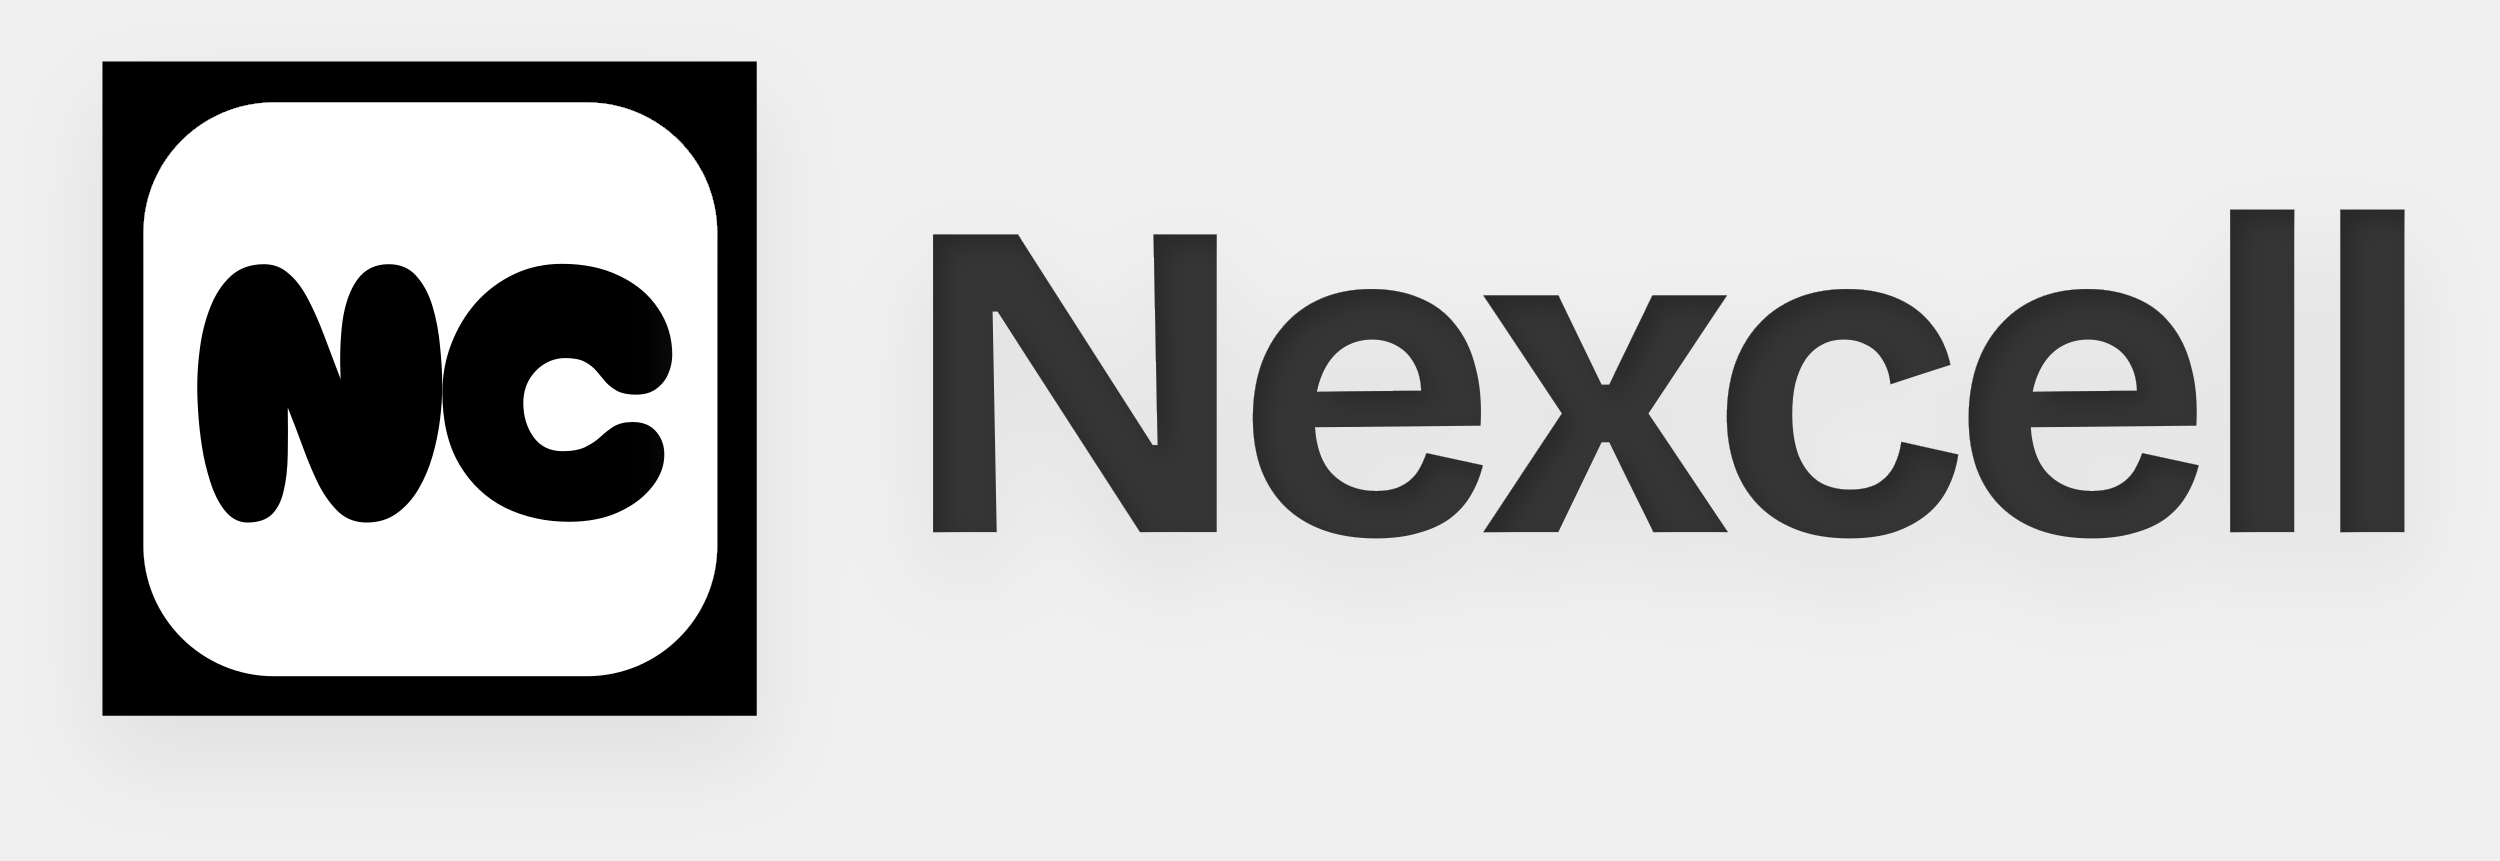
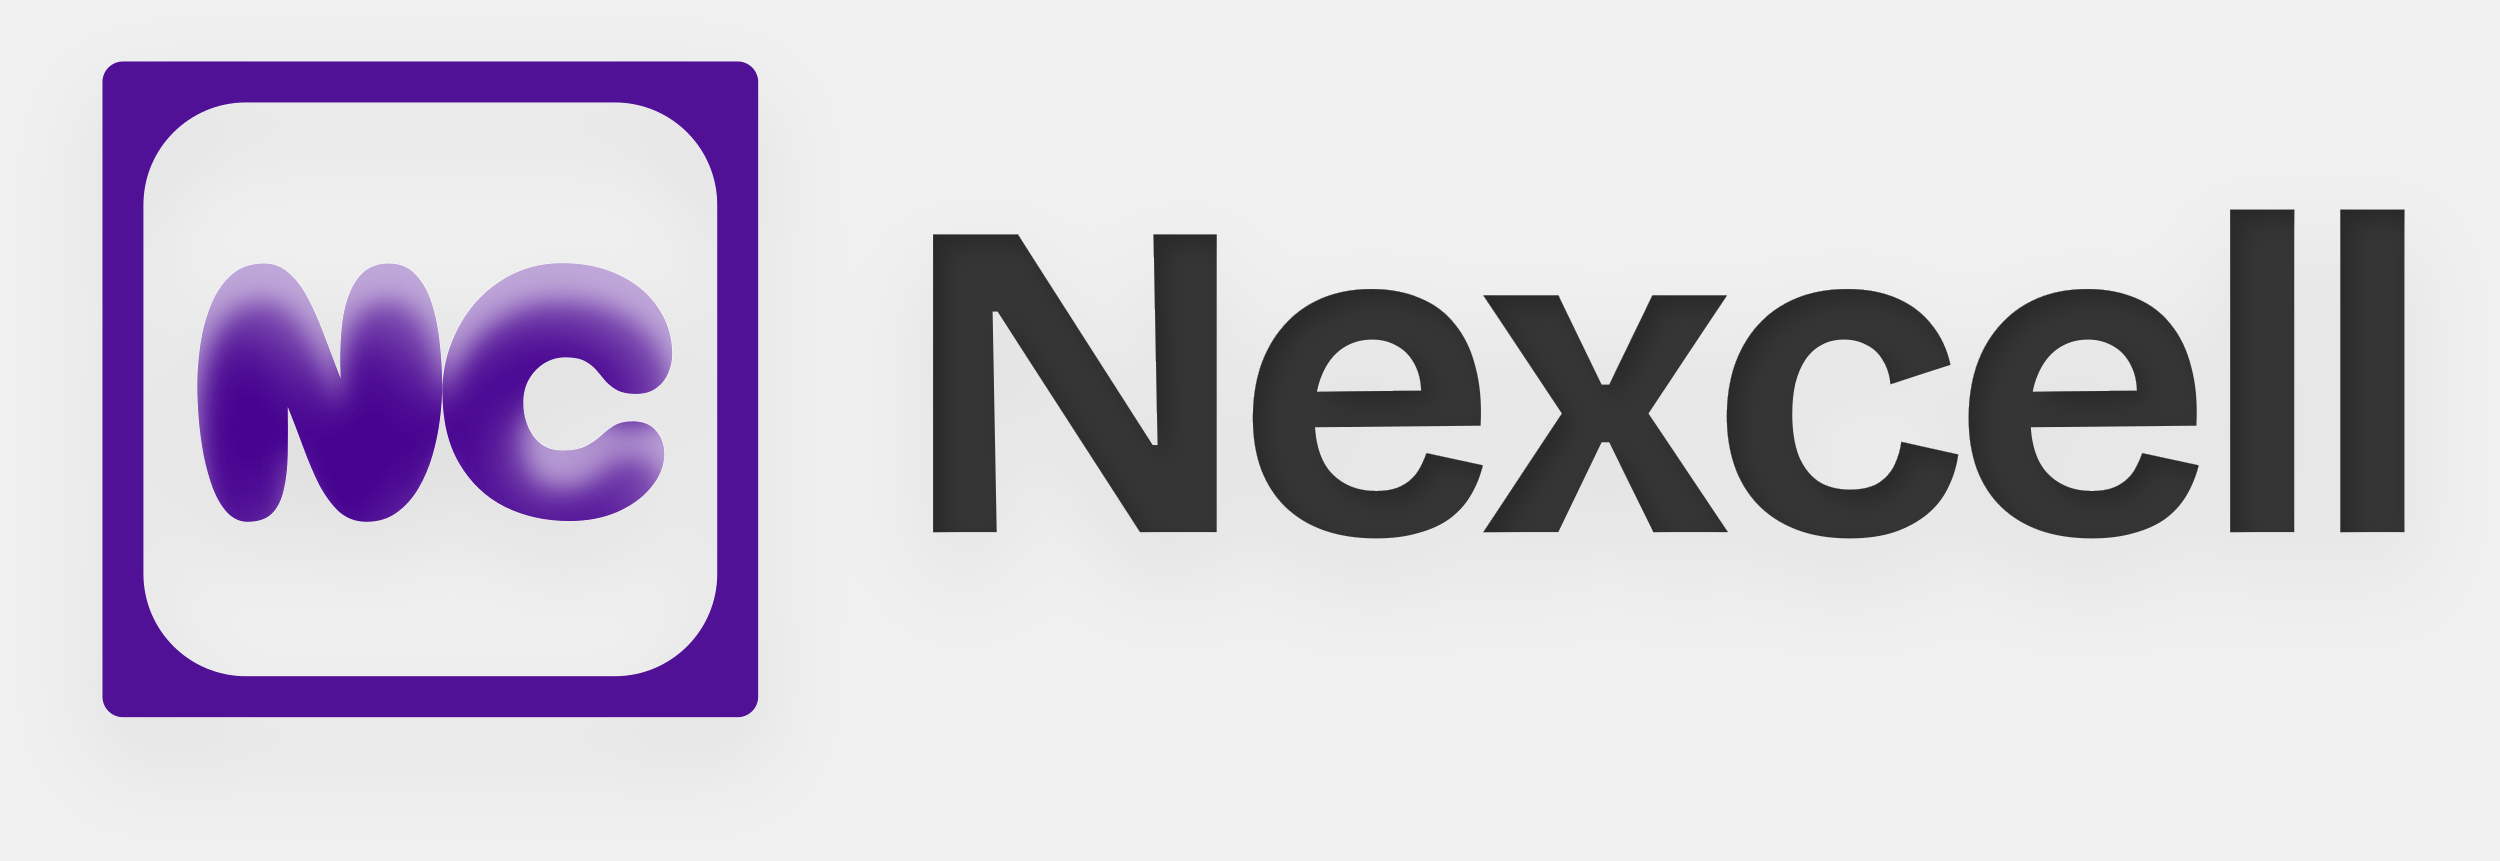
<svg xmlns="http://www.w3.org/2000/svg" width="122" height="42" viewBox="0 0 122 42" fill="none">
  <g filter="url(#filter0_d_3451_87)">
-     <rect width="31.929" height="31.929" transform="translate(5 3)" fill="black" />
    <g filter="url(#filter1_ii_3451_87)">
-       <rect x="7" y="5" width="28" height="28" rx="6.369" fill="white" />
-       <path d="M12.078 25.499C11.705 25.499 11.374 25.349 11.086 25.048C10.809 24.748 10.575 24.351 10.382 23.858C10.202 23.365 10.052 22.824 9.932 22.235C9.823 21.646 9.745 21.057 9.697 20.468C9.649 19.866 9.625 19.325 9.625 18.844C9.625 18.231 9.673 17.582 9.769 16.897C9.865 16.211 10.034 15.568 10.274 14.967C10.515 14.354 10.845 13.855 11.266 13.47C11.687 13.085 12.228 12.893 12.889 12.893C13.346 12.893 13.743 13.043 14.079 13.344C14.428 13.632 14.741 14.041 15.017 14.57C15.294 15.087 15.558 15.682 15.811 16.356C16.063 17.029 16.334 17.744 16.622 18.502C16.574 17.468 16.604 16.53 16.712 15.688C16.833 14.835 17.073 14.155 17.434 13.65C17.795 13.146 18.306 12.893 18.967 12.893C19.532 12.893 19.983 13.085 20.319 13.47C20.668 13.855 20.933 14.354 21.113 14.967C21.293 15.568 21.413 16.211 21.474 16.897C21.546 17.582 21.582 18.231 21.582 18.844C21.582 19.337 21.546 19.878 21.474 20.468C21.401 21.057 21.281 21.646 21.113 22.235C20.945 22.824 20.716 23.365 20.428 23.858C20.139 24.351 19.784 24.748 19.364 25.048C18.955 25.349 18.462 25.499 17.885 25.499C17.368 25.499 16.923 25.337 16.55 25.012C16.189 24.675 15.865 24.237 15.576 23.696C15.3 23.143 15.041 22.535 14.801 21.874C14.56 21.213 14.308 20.552 14.043 19.89C14.055 20.72 14.055 21.483 14.043 22.181C14.031 22.866 13.965 23.455 13.845 23.948C13.737 24.441 13.544 24.826 13.268 25.102C12.991 25.367 12.595 25.499 12.078 25.499Z" fill="black" />
-       <path d="M27.774 25.463C26.632 25.463 25.592 25.235 24.654 24.778C23.716 24.309 22.971 23.605 22.418 22.668C21.865 21.73 21.588 20.558 21.588 19.151C21.588 18.321 21.733 17.534 22.021 16.788C22.31 16.031 22.712 15.358 23.229 14.769C23.758 14.18 24.378 13.717 25.087 13.38C25.796 13.043 26.578 12.875 27.431 12.875C28.502 12.875 29.439 13.073 30.245 13.47C31.05 13.855 31.675 14.384 32.12 15.057C32.577 15.73 32.806 16.482 32.806 17.311C32.806 17.636 32.739 17.949 32.607 18.249C32.487 18.538 32.295 18.778 32.03 18.971C31.778 19.163 31.447 19.259 31.038 19.259C30.654 19.259 30.347 19.199 30.119 19.079C29.902 18.959 29.716 18.814 29.559 18.646C29.415 18.466 29.265 18.285 29.109 18.105C28.952 17.925 28.76 17.774 28.532 17.654C28.303 17.534 27.991 17.474 27.594 17.474C27.221 17.474 26.878 17.57 26.566 17.762C26.253 17.955 26.001 18.219 25.808 18.556C25.628 18.881 25.538 19.253 25.538 19.674C25.538 20.299 25.7 20.846 26.025 21.315C26.361 21.784 26.836 22.018 27.45 22.018C27.93 22.018 28.309 21.946 28.586 21.802C28.874 21.658 29.115 21.495 29.307 21.315C29.511 21.123 29.728 20.954 29.956 20.81C30.197 20.666 30.503 20.594 30.876 20.594C31.405 20.594 31.802 20.768 32.066 21.117C32.343 21.465 32.457 21.892 32.409 22.397C32.361 22.914 32.132 23.407 31.724 23.876C31.327 24.345 30.786 24.73 30.101 25.03C29.427 25.319 28.652 25.463 27.774 25.463Z" fill="black" />
+       <g clip-path="url(#clip0_3451_87)">
+         <g filter="url(#filter2_ii_3451_87)">
+           <path d="M18.967 12.857C19.532 12.857 19.983 13.05 20.319 13.435C20.668 13.819 20.933 14.319 21.113 14.932C21.294 15.533 21.413 16.176 21.474 16.861C21.546 17.547 21.582 18.196 21.582 18.81C21.582 19.302 21.546 19.844 21.474 20.433C21.401 21.021 21.282 21.61 21.113 22.199C20.945 22.788 20.716 23.33 20.428 23.823C20.139 24.316 19.784 24.712 19.363 25.013C18.954 25.313 18.462 25.464 17.885 25.464C17.368 25.464 16.922 25.301 16.55 24.977C16.189 24.64 15.865 24.201 15.576 23.66C15.3 23.107 15.041 22.5 14.801 21.839C14.56 21.178 14.307 20.517 14.043 19.855C14.055 20.685 14.055 21.448 14.043 22.145C14.031 22.831 13.965 23.42 13.845 23.913C13.736 24.406 13.544 24.791 13.268 25.067C12.991 25.332 12.595 25.464 12.078 25.464C11.705 25.464 11.374 25.313 11.086 25.013C10.81 24.712 10.575 24.316 10.383 23.823C10.203 23.33 10.052 22.788 9.932 22.199C9.823 21.61 9.745 21.021 9.697 20.433C9.649 19.832 9.625 19.29 9.625 18.81C9.625 18.196 9.673 17.547 9.77 16.861C9.866 16.176 10.034 15.533 10.274 14.932C10.515 14.319 10.846 13.819 11.267 13.435C11.687 13.05 12.229 12.857 12.89 12.857C13.346 12.857 13.743 13.008 14.079 13.309C14.428 13.597 14.741 14.006 15.018 14.535C15.294 15.052 15.558 15.647 15.81 16.32C16.063 16.994 16.334 17.709 16.622 18.467C16.574 17.433 16.605 16.495 16.713 15.653C16.833 14.8 17.073 14.12 17.434 13.615C17.794 13.11 18.305 12.857 18.967 12.857ZM27.432 12.84C28.502 12.84 29.44 13.038 30.245 13.435C31.051 13.819 31.675 14.349 32.12 15.023C32.577 15.696 32.806 16.447 32.806 17.276C32.806 17.601 32.74 17.913 32.607 18.214C32.487 18.502 32.295 18.743 32.03 18.936C31.778 19.128 31.447 19.224 31.038 19.224C30.654 19.224 30.347 19.164 30.118 19.044C29.902 18.924 29.716 18.779 29.56 18.611C29.415 18.431 29.265 18.25 29.108 18.069C28.952 17.889 28.759 17.739 28.531 17.619C28.303 17.499 27.99 17.439 27.594 17.439C27.221 17.439 26.878 17.535 26.565 17.727C26.253 17.92 26.001 18.184 25.809 18.52C25.628 18.845 25.538 19.218 25.538 19.639C25.538 20.264 25.7 20.811 26.024 21.28C26.361 21.749 26.836 21.983 27.449 21.983C27.93 21.983 28.309 21.911 28.586 21.767C28.874 21.622 29.114 21.46 29.307 21.28C29.511 21.088 29.728 20.92 29.956 20.775C30.197 20.631 30.503 20.559 30.876 20.559C31.405 20.559 31.802 20.733 32.066 21.082C32.343 21.431 32.457 21.858 32.409 22.362C32.361 22.879 32.132 23.372 31.724 23.841C31.327 24.31 30.786 24.695 30.101 24.995C29.427 25.284 28.652 25.428 27.774 25.428C26.632 25.428 25.592 25.199 24.654 24.742C23.717 24.273 22.971 23.57 22.418 22.633C21.865 21.695 21.588 20.523 21.588 19.116C21.588 18.287 21.733 17.498 22.021 16.753C22.31 15.996 22.713 15.322 23.23 14.733C23.759 14.144 24.378 13.681 25.087 13.345C25.796 13.008 26.578 12.84 27.432 12.84Z" fill="#45008F" />
+         </g>
+       </g>
    </g>
-     <g filter="url(#filter2_i_3451_87)">
+     <path d="M36 3C36.552 3 37 3.448 37 4V34C37 34.552 36.552 35 36 35H6C5.448 35 5 34.552 5 34V4C5 3.448 5.448 3 6 3H36ZM12 5C9.239 5 7 7.239 7 10V28C7 30.761 9.239 33 12 33H30C32.761 33 35 30.761 35 28V10C35 7.239 32.761 5 30 5H12Z" fill="#511196" />
+     <g filter="url(#filter3_i_3451_87)">
      <path d="M45.536 25.965V11.445H49.672L56.25 21.719H56.492L56.294 11.445H59.374V25.965H55.634L48.682 15.207H48.44L48.638 25.965H45.536ZM67.148 26.273C66.195 26.273 65.344 26.141 64.596 25.877C63.863 25.613 63.24 25.232 62.726 24.733C62.213 24.234 61.817 23.618 61.538 22.885C61.274 22.151 61.142 21.323 61.142 20.399C61.142 19.489 61.267 18.654 61.516 17.891C61.78 17.113 62.162 16.446 62.66 15.889C63.159 15.317 63.768 14.877 64.486 14.569C65.205 14.261 66.019 14.107 66.928 14.107C67.808 14.107 68.593 14.254 69.282 14.547C69.972 14.825 70.544 15.251 70.998 15.823C71.468 16.395 71.805 17.099 72.01 17.935C72.23 18.756 72.311 19.702 72.252 20.773L63.188 20.861V19.123L70.426 19.057L69.304 19.937C69.407 19.16 69.356 18.521 69.15 18.023C68.945 17.524 68.644 17.157 68.248 16.923C67.867 16.688 67.442 16.571 66.972 16.571C66.415 16.571 65.924 16.718 65.498 17.011C65.073 17.304 64.743 17.737 64.508 18.309C64.274 18.866 64.156 19.541 64.156 20.333C64.156 21.579 64.428 22.496 64.97 23.083C65.528 23.669 66.254 23.963 67.148 23.963C67.559 23.963 67.904 23.912 68.182 23.809C68.476 23.692 68.71 23.545 68.886 23.369C69.077 23.193 69.224 22.995 69.326 22.775C69.444 22.555 69.539 22.335 69.612 22.115L72.362 22.709C72.23 23.252 72.032 23.743 71.768 24.183C71.519 24.608 71.182 24.982 70.756 25.305C70.331 25.613 69.818 25.848 69.216 26.009C68.63 26.185 67.94 26.273 67.148 26.273ZM72.394 25.965L76.222 20.179L72.394 14.415H76.046L78.158 18.771H78.532L80.644 14.415H84.274L80.446 20.179L84.318 25.965H80.688L78.532 21.587H78.158L76.046 25.965H72.394ZM90.255 26.273C89.258 26.273 88.385 26.126 87.638 25.833C86.889 25.54 86.266 25.129 85.767 24.601C85.269 24.073 84.895 23.45 84.645 22.731C84.396 21.997 84.272 21.198 84.272 20.333C84.272 19.424 84.396 18.595 84.645 17.847C84.909 17.084 85.291 16.424 85.79 15.867C86.288 15.309 86.904 14.877 87.638 14.569C88.371 14.261 89.207 14.107 90.145 14.107C91.084 14.107 91.898 14.261 92.588 14.569C93.291 14.877 93.856 15.309 94.281 15.867C94.722 16.41 95.022 17.055 95.183 17.803L92.257 18.749C92.213 18.294 92.089 17.905 91.883 17.583C91.693 17.245 91.429 16.996 91.091 16.835C90.769 16.659 90.402 16.571 89.992 16.571C89.566 16.571 89.2 16.659 88.891 16.835C88.584 16.996 88.32 17.238 88.1 17.561C87.894 17.869 87.733 18.25 87.615 18.705C87.513 19.145 87.462 19.643 87.462 20.201C87.462 20.993 87.564 21.668 87.769 22.225C87.99 22.767 88.305 23.186 88.716 23.479C89.141 23.758 89.662 23.897 90.278 23.897C90.864 23.897 91.334 23.787 91.686 23.567C92.037 23.332 92.294 23.039 92.456 22.687C92.632 22.32 92.742 21.946 92.785 21.565L95.558 22.181C95.484 22.753 95.323 23.288 95.073 23.787C94.839 24.285 94.501 24.718 94.061 25.085C93.621 25.451 93.086 25.745 92.456 25.965C91.84 26.17 91.106 26.273 90.255 26.273ZM102.078 26.273C101.125 26.273 100.274 26.141 99.526 25.877C98.793 25.613 98.17 25.232 97.656 24.733C97.143 24.234 96.747 23.618 96.468 22.885C96.204 22.151 96.072 21.323 96.072 20.399C96.072 19.489 96.197 18.654 96.446 17.891C96.71 17.113 97.092 16.446 97.59 15.889C98.089 15.317 98.698 14.877 99.416 14.569C100.135 14.261 100.949 14.107 101.858 14.107C102.738 14.107 103.523 14.254 104.212 14.547C104.902 14.825 105.474 15.251 105.928 15.823C106.398 16.395 106.735 17.099 106.94 17.935C107.16 18.756 107.241 19.702 107.182 20.773L98.118 20.861V19.123L105.356 19.057L104.234 19.937C104.337 19.16 104.286 18.521 104.08 18.023C103.875 17.524 103.574 17.157 103.178 16.923C102.797 16.688 102.372 16.571 101.902 16.571C101.345 16.571 100.854 16.718 100.428 17.011C100.003 17.304 99.673 17.737 99.438 18.309C99.204 18.866 99.086 19.541 99.086 20.333C99.086 21.579 99.358 22.496 99.9 23.083C100.458 23.669 101.184 23.963 102.078 23.963C102.489 23.963 102.834 23.912 103.112 23.809C103.406 23.692 103.64 23.545 103.816 23.369C104.007 23.193 104.154 22.995 104.256 22.775C104.374 22.555 104.469 22.335 104.542 22.115L107.292 22.709C107.16 23.252 106.962 23.743 106.698 24.183C106.449 24.608 106.112 24.982 105.686 25.305C105.261 25.613 104.748 25.848 104.146 26.009C103.56 26.185 102.87 26.273 102.078 26.273ZM108.834 25.965V10.235H111.958V25.965H108.834ZM114.211 25.965V10.235H117.335V25.965H114.211Z" fill="#353535" />
    </g>
  </g>
  <defs>
-     <filter id="filter0_d_3451_87" x="0.5" y="0.5" width="122.93" height="40.93" filterUnits="userSpaceOnUse" color-interpolation-filters="sRGB">
+     <filter id="filter0_d_3451_87" x="0.5" y="0.5" width="122.93" height="41" filterUnits="userSpaceOnUse" color-interpolation-filters="sRGB">
      <feFlood flood-opacity="0" result="BackgroundImageFix" />
      <feColorMatrix in="SourceAlpha" type="matrix" values="0 0 0 0 0 0 0 0 0 0 0 0 0 0 0 0 0 0 127 0" result="hardAlpha" />
      <feOffset dy="2" />
      <feGaussianBlur stdDeviation="2.25" />
      <feComposite in2="hardAlpha" operator="out" />
      <feColorMatrix type="matrix" values="0 0 0 0 0 0 0 0 0 0 0 0 0 0 0 0 0 0 0.07 0" />
      <feBlend mode="normal" in2="BackgroundImageFix" result="effect1_dropShadow_3451_87" />
      <feBlend mode="normal" in="SourceGraphic" in2="effect1_dropShadow_3451_87" result="shape" />
    </filter>
    <filter id="filter1_ii_3451_87" x="6.125" y="5" width="28.875" height="30.625" filterUnits="userSpaceOnUse" color-interpolation-filters="sRGB">
      <feFlood flood-opacity="0" result="BackgroundImageFix" />
      <feBlend mode="normal" in="SourceGraphic" in2="BackgroundImageFix" result="shape" />
      <feColorMatrix in="SourceAlpha" type="matrix" values="0 0 0 0 0 0 0 0 0 0 0 0 0 0 0 0 0 0 127 0" result="hardAlpha" />
      <feOffset dy="1.75" />
      <feGaussianBlur stdDeviation="0.569" />
      <feComposite in2="hardAlpha" operator="arithmetic" k2="-1" k3="1" />
      <feColorMatrix type="matrix" values="0 0 0 0 1 0 0 0 0 1 0 0 0 0 1 0 0 0 0.25 0" />
      <feBlend mode="normal" in2="shape" result="effect1_innerShadow_3451_87" />
      <feColorMatrix in="SourceAlpha" type="matrix" values="0 0 0 0 0 0 0 0 0 0 0 0 0 0 0 0 0 0 127 0" result="hardAlpha" />
      <feOffset dx="-0.875" dy="2.625" />
      <feGaussianBlur stdDeviation="1.531" />
      <feComposite in2="hardAlpha" operator="arithmetic" k2="-1" k3="1" />
      <feColorMatrix type="matrix" values="0 0 0 0 1 0 0 0 0 1 0 0 0 0 1 0 0 0 0.22 0" />
      <feBlend mode="normal" in2="effect1_innerShadow_3451_87" result="effect2_innerShadow_3451_87" />
    </filter>
-     <filter id="filter2_i_3451_87" x="45.535" y="10.234" width="72.301" height="16.539" filterUnits="userSpaceOnUse" color-interpolation-filters="sRGB">
+     <filter id="filter2_ii_3451_87" x="6.125" y="4.965" width="28.875" height="30.625" filterUnits="userSpaceOnUse" color-interpolation-filters="sRGB">
+       <feFlood flood-opacity="0" result="BackgroundImageFix" />
+       <feBlend mode="normal" in="SourceGraphic" in2="BackgroundImageFix" result="shape" />
+       <feColorMatrix in="SourceAlpha" type="matrix" values="0 0 0 0 0 0 0 0 0 0 0 0 0 0 0 0 0 0 127 0" result="hardAlpha" />
+       <feOffset dy="1.75" />
+       <feGaussianBlur stdDeviation="0.569" />
+       <feComposite in2="hardAlpha" operator="arithmetic" k2="-1" k3="1" />
+       <feColorMatrix type="matrix" values="0 0 0 0 1 0 0 0 0 1 0 0 0 0 1 0 0 0 0.25 0" />
+       <feBlend mode="normal" in2="shape" result="effect1_innerShadow_3451_87" />
+       <feColorMatrix in="SourceAlpha" type="matrix" values="0 0 0 0 0 0 0 0 0 0 0 0 0 0 0 0 0 0 127 0" result="hardAlpha" />
+       <feOffset dx="-0.875" dy="2.625" />
+       <feGaussianBlur stdDeviation="1.531" />
+       <feComposite in2="hardAlpha" operator="arithmetic" k2="-1" k3="1" />
+       <feColorMatrix type="matrix" values="0 0 0 0 1 0 0 0 0 1 0 0 0 0 1 0 0 0 0.22 0" />
+       <feBlend mode="normal" in2="effect1_innerShadow_3451_87" result="effect2_innerShadow_3451_87" />
+     </filter>
+     <filter id="filter3_i_3451_87" x="45.535" y="10.234" width="72.301" height="16.539" filterUnits="userSpaceOnUse" color-interpolation-filters="sRGB">
      <feFlood flood-opacity="0" result="BackgroundImageFix" />
      <feBlend mode="normal" in="SourceGraphic" in2="BackgroundImageFix" result="shape" />
      <feColorMatrix in="SourceAlpha" type="matrix" values="0 0 0 0 0 0 0 0 0 0 0 0 0 0 0 0 0 0 127 0" result="hardAlpha" />
      <feOffset dx="0.5" dy="0.5" />
      <feGaussianBlur stdDeviation="0.6" />
      <feComposite in2="hardAlpha" operator="arithmetic" k2="-1" k3="1" />
      <feColorMatrix type="matrix" values="0 0 0 0 0 0 0 0 0 0 0 0 0 0 0 0 0 0 0.25 0" />
      <feBlend mode="normal" in2="shape" result="effect1_innerShadow_3451_87" />
    </filter>
+     <clipPath id="clip0_3451_87">
+       <rect x="7" y="5" width="28" height="28" rx="6.369" fill="white" />
+     </clipPath>
  </defs>
</svg>
